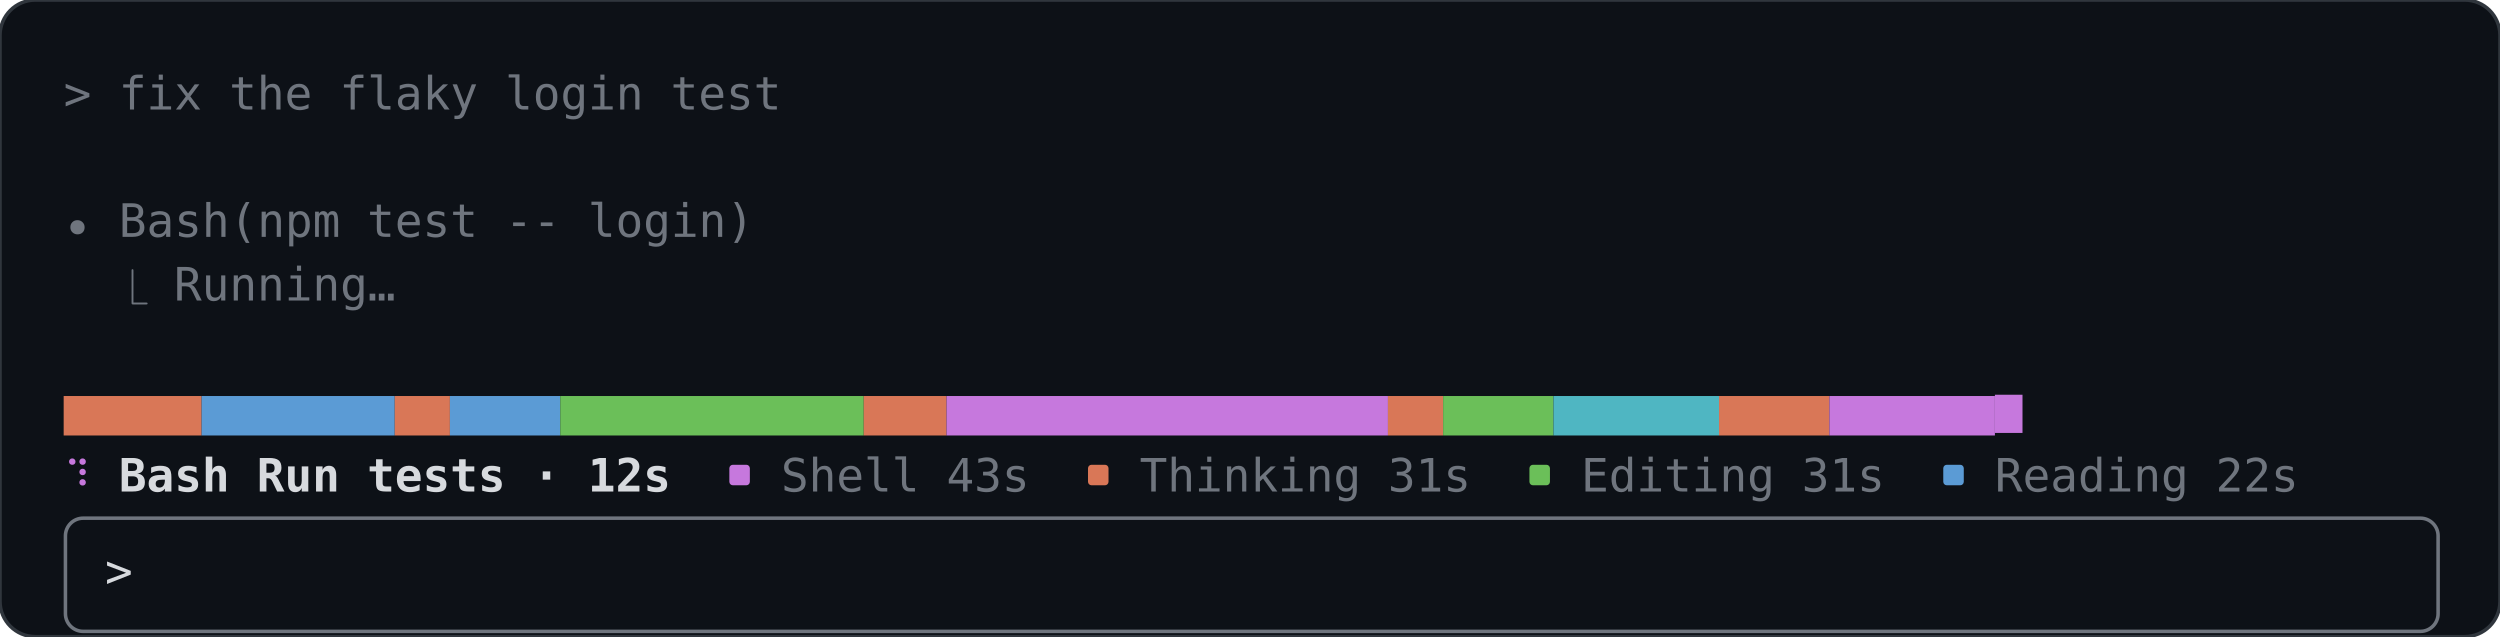
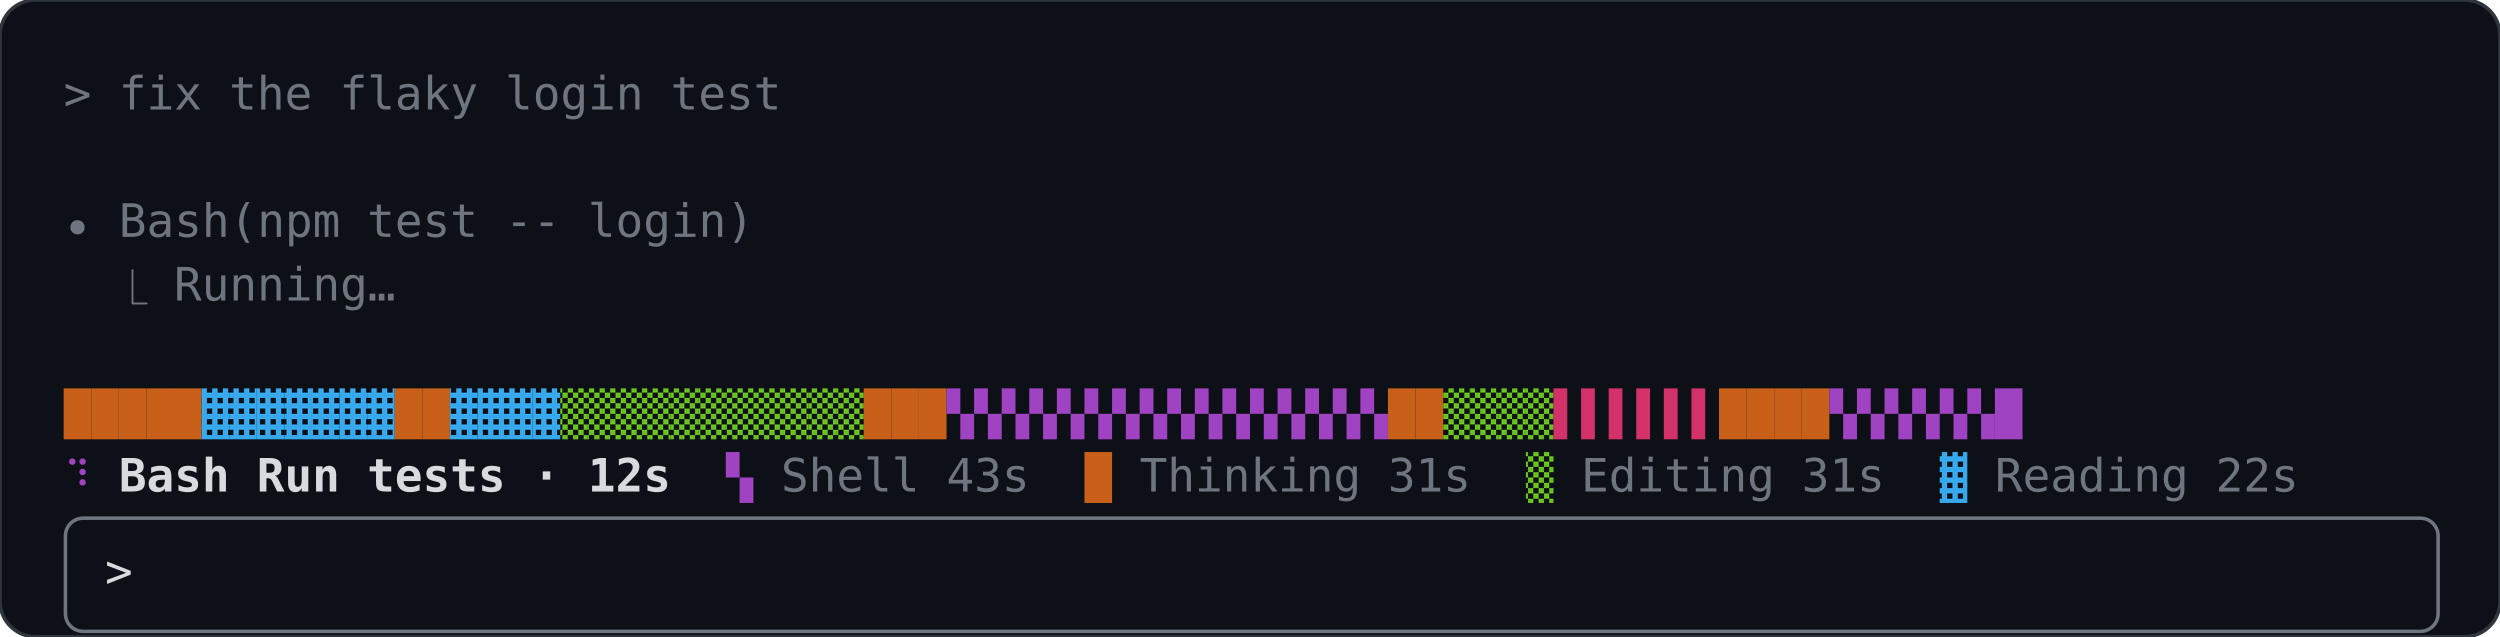
<svg xmlns="http://www.w3.org/2000/svg" width="706.8" height="180" viewBox="0 0 706.8 180">
+   <defs>
+     <pattern id="shade037A8EC" width="3" height="3" patternUnits="userSpaceOnUse">
+       <rect x="0" y="0" width="1.5" height="1.5" fill="#37A8EC" />
+       <rect x="1.5" y="0" width="1.5" height="1.5" fill="#37A8EC" />
+       <rect x="0" y="1.5" width="1.5" height="1.5" fill="#37A8EC" />
+     </pattern>
+     <pattern id="shade168BE1F" width="3" height="3" patternUnits="userSpaceOnUse">
+       <rect x="0" y="0" width="1.5" height="1.5" fill="#68BE1F" />
+       <rect x="1.5" y="1.5" width="1.5" height="1.5" fill="#68BE1F" />
+     </pattern>
+   </defs>
  <rect width="706.8" height="180" rx="10" fill="#0d1117" stroke="#30363d" />
  <g font-family="ui-monospace, SFMono-Regular, Menlo, Consolas, monospace" font-size="13">
    <text x="18" y="30.96" textLength="7.8" lengthAdjust="spacingAndGlyphs" fill="#6f757e">&gt;</text>
    <text x="33.6" y="30.96" textLength="23.4" lengthAdjust="spacingAndGlyphs" fill="#6f757e">fix</text>
    <text x="64.8" y="30.96" textLength="23.4" lengthAdjust="spacingAndGlyphs" fill="#6f757e">the</text>
    <text x="96" y="30.96" textLength="39" lengthAdjust="spacingAndGlyphs" fill="#6f757e">flaky</text>
    <text x="142.8" y="30.96" textLength="39" lengthAdjust="spacingAndGlyphs" fill="#6f757e">login</text>
    <text x="189.6" y="30.96" textLength="31.2" lengthAdjust="spacingAndGlyphs" fill="#6f757e">test</text>
    <text x="18" y="66.96" textLength="7.8" lengthAdjust="spacingAndGlyphs" fill="#6f757e">⏺</text>
    <text x="33.6" y="66.96" textLength="62.4" lengthAdjust="spacingAndGlyphs" fill="#6f757e">Bash(npm</text>
    <text x="103.8" y="66.96" textLength="31.2" lengthAdjust="spacingAndGlyphs" fill="#6f757e">test</text>
    <text x="142.8" y="66.96" textLength="15.6" lengthAdjust="spacingAndGlyphs" fill="#6f757e">--</text>
    <text x="166.2" y="66.96" textLength="46.8" lengthAdjust="spacingAndGlyphs" fill="#6f757e">login)</text>
    <text x="33.6" y="84.96" textLength="7.8" lengthAdjust="spacingAndGlyphs" fill="#6f757e">⎿</text>
    <text x="49.2" y="84.96" textLength="62.4" lengthAdjust="spacingAndGlyphs" fill="#6f757e">Running…</text>
-     <rect x="18" y="111.96" width="39" height="11.16" fill="#D97757" />
-     <rect x="57" y="111.96" width="54.6" height="11.16" fill="#5B9BD5" />
-     <rect x="111.6" y="111.96" width="15.6" height="11.16" fill="#D97757" />
-     <rect x="127.2" y="111.96" width="31.2" height="11.16" fill="#5B9BD5" />
-     <rect x="158.4" y="111.96" width="85.8" height="11.16" fill="#6BBF59" />
-     <rect x="244.2" y="111.96" width="23.4" height="11.16" fill="#D97757" />
-     <rect x="267.6" y="111.96" width="124.8" height="11.16" fill="#C678DD" />
-     <rect x="392.4" y="111.96" width="15.6" height="11.16" fill="#D97757" />
-     <rect x="408" y="111.96" width="31.2" height="11.16" fill="#6BBF59" />
-     <rect x="439.2" y="111.96" width="46.8" height="11.16" fill="#4FB6C2" />
-     <rect x="486" y="111.96" width="31.2" height="11.16" fill="#D97757" />
-     <rect x="517.2" y="111.96" width="46.8" height="11.16" fill="#C678DD" />
-     <rect x="564" y="111.6" width="7.8" height="10.8" fill="#C678DD" />
-     <text x="18" y="138.96" textLength="7.8" lengthAdjust="spacingAndGlyphs" fill="#C678DD">⠹</text>
+     <rect x="18" y="109.8" width="7.8" height="14.4" fill="#C8601A" />
+     <rect x="25.8" y="109.8" width="7.8" height="14.4" fill="#C8601A" />
+     <rect x="33.6" y="109.8" width="7.8" height="14.4" fill="#C8601A" />
+     <rect x="41.4" y="109.8" width="7.8" height="14.4" fill="#C8601A" />
+     <rect x="49.2" y="109.8" width="7.8" height="14.4" fill="#C8601A" />
+     <rect x="57" y="109.8" width="7.8" height="14.4" fill="url(#shade037A8EC)" />
+     <rect x="64.8" y="109.8" width="7.8" height="14.4" fill="url(#shade037A8EC)" />
+     <rect x="72.6" y="109.8" width="7.8" height="14.4" fill="url(#shade037A8EC)" />
+     <rect x="80.4" y="109.8" width="7.8" height="14.4" fill="url(#shade037A8EC)" />
+     <rect x="88.2" y="109.8" width="7.8" height="14.4" fill="url(#shade037A8EC)" />
+     <rect x="96" y="109.8" width="7.8" height="14.4" fill="url(#shade037A8EC)" />
+     <rect x="103.8" y="109.8" width="7.8" height="14.4" fill="url(#shade037A8EC)" />
+     <rect x="111.6" y="109.8" width="7.8" height="14.4" fill="#C8601A" />
+     <rect x="119.4" y="109.8" width="7.8" height="14.4" fill="#C8601A" />
+     <rect x="127.2" y="109.8" width="7.8" height="14.4" fill="url(#shade037A8EC)" />
+     <rect x="135" y="109.8" width="7.8" height="14.4" fill="url(#shade037A8EC)" />
+     <rect x="142.8" y="109.8" width="7.8" height="14.4" fill="url(#shade037A8EC)" />
+     <rect x="150.6" y="109.8" width="7.8" height="14.4" fill="url(#shade037A8EC)" />
+     <rect x="158.4" y="109.8" width="7.8" height="14.4" fill="url(#shade168BE1F)" />
+     <rect x="166.2" y="109.8" width="7.8" height="14.4" fill="url(#shade168BE1F)" />
+     <rect x="174" y="109.8" width="7.8" height="14.4" fill="url(#shade168BE1F)" />
+     <rect x="181.8" y="109.8" width="7.8" height="14.4" fill="url(#shade168BE1F)" />
+     <rect x="189.6" y="109.8" width="7.8" height="14.4" fill="url(#shade168BE1F)" />
+     <rect x="197.4" y="109.8" width="7.8" height="14.4" fill="url(#shade168BE1F)" />
+     <rect x="205.2" y="109.8" width="7.8" height="14.4" fill="url(#shade168BE1F)" />
+     <rect x="213" y="109.8" width="7.8" height="14.4" fill="url(#shade168BE1F)" />
+     <rect x="220.8" y="109.8" width="7.8" height="14.4" fill="url(#shade168BE1F)" />
+     <rect x="228.6" y="109.8" width="7.8" height="14.4" fill="url(#shade168BE1F)" />
+     <rect x="236.4" y="109.8" width="7.8" height="14.4" fill="url(#shade168BE1F)" />
+     <rect x="244.2" y="109.8" width="7.8" height="14.4" fill="#C8601A" />
+     <rect x="252" y="109.8" width="7.8" height="14.4" fill="#C8601A" />
+     <rect x="259.8" y="109.8" width="7.8" height="14.4" fill="#C8601A" />
+     <rect x="267.6" y="109.8" width="3.9" height="7.2" fill="#9F43C3" />
+     <rect x="271.5" y="117" width="3.9" height="7.2" fill="#9F43C3" />
+     <rect x="275.4" y="109.8" width="3.9" height="7.2" fill="#9F43C3" />
+     <rect x="279.3" y="117" width="3.9" height="7.2" fill="#9F43C3" />
+     <rect x="283.2" y="109.8" width="3.9" height="7.2" fill="#9F43C3" />
+     <rect x="287.1" y="117" width="3.9" height="7.2" fill="#9F43C3" />
+     <rect x="291" y="109.8" width="3.9" height="7.2" fill="#9F43C3" />
+     <rect x="294.9" y="117" width="3.9" height="7.2" fill="#9F43C3" />
+     <rect x="298.8" y="109.8" width="3.9" height="7.2" fill="#9F43C3" />
+     <rect x="302.7" y="117" width="3.9" height="7.2" fill="#9F43C3" />
+     <rect x="306.6" y="109.8" width="3.9" height="7.2" fill="#9F43C3" />
+     <rect x="310.5" y="117" width="3.9" height="7.2" fill="#9F43C3" />
+     <rect x="314.4" y="109.8" width="3.9" height="7.2" fill="#9F43C3" />
+     <rect x="318.3" y="117" width="3.9" height="7.2" fill="#9F43C3" />
+     <rect x="322.2" y="109.8" width="3.9" height="7.2" fill="#9F43C3" />
+     <rect x="326.1" y="117" width="3.9" height="7.2" fill="#9F43C3" />
+     <rect x="330" y="109.8" width="3.9" height="7.2" fill="#9F43C3" />
+     <rect x="333.9" y="117" width="3.9" height="7.2" fill="#9F43C3" />
+     <rect x="337.8" y="109.8" width="3.9" height="7.2" fill="#9F43C3" />
+     <rect x="341.7" y="117" width="3.9" height="7.2" fill="#9F43C3" />
+     <rect x="345.6" y="109.8" width="3.9" height="7.2" fill="#9F43C3" />
+     <rect x="349.5" y="117" width="3.9" height="7.2" fill="#9F43C3" />
+     <rect x="353.4" y="109.8" width="3.9" height="7.2" fill="#9F43C3" />
+     <rect x="357.3" y="117" width="3.9" height="7.2" fill="#9F43C3" />
+     <rect x="361.2" y="109.8" width="3.9" height="7.2" fill="#9F43C3" />
+     <rect x="365.1" y="117" width="3.9" height="7.2" fill="#9F43C3" />
+     <rect x="369" y="109.8" width="3.9" height="7.2" fill="#9F43C3" />
+     <rect x="372.9" y="117" width="3.9" height="7.2" fill="#9F43C3" />
+     <rect x="376.8" y="109.8" width="3.9" height="7.2" fill="#9F43C3" />
+     <rect x="380.7" y="117" width="3.9" height="7.2" fill="#9F43C3" />
+     <rect x="384.6" y="109.8" width="3.9" height="7.2" fill="#9F43C3" />
+     <rect x="388.5" y="117" width="3.9" height="7.2" fill="#9F43C3" />
+     <rect x="392.4" y="109.8" width="7.8" height="14.4" fill="#C8601A" />
+     <rect x="400.2" y="109.8" width="7.8" height="14.4" fill="#C8601A" />
+     <rect x="408" y="109.8" width="7.8" height="14.4" fill="url(#shade168BE1F)" />
+     <rect x="415.8" y="109.8" width="7.8" height="14.4" fill="url(#shade168BE1F)" />
+     <rect x="423.6" y="109.8" width="7.8" height="14.4" fill="url(#shade168BE1F)" />
+     <rect x="431.4" y="109.8" width="7.8" height="14.4" fill="url(#shade168BE1F)" />
+     <rect x="439.2" y="109.8" width="3.9" height="14.4" fill="#D3316A" />
+     <rect x="447" y="109.8" width="3.9" height="14.4" fill="#D3316A" />
+     <rect x="454.8" y="109.8" width="3.9" height="14.4" fill="#D3316A" />
+     <rect x="462.6" y="109.8" width="3.9" height="14.4" fill="#D3316A" />
+     <rect x="470.4" y="109.8" width="3.9" height="14.4" fill="#D3316A" />
+     <rect x="478.2" y="109.8" width="3.9" height="14.4" fill="#D3316A" />
+     <rect x="486" y="109.8" width="7.8" height="14.4" fill="#C8601A" />
+     <rect x="493.8" y="109.8" width="7.8" height="14.4" fill="#C8601A" />
+     <rect x="501.6" y="109.8" width="7.8" height="14.4" fill="#C8601A" />
+     <rect x="509.4" y="109.8" width="7.8" height="14.4" fill="#C8601A" />
+     <rect x="517.2" y="109.8" width="3.9" height="7.2" fill="#9F43C3" />
+     <rect x="521.1" y="117" width="3.9" height="7.2" fill="#9F43C3" />
+     <rect x="525" y="109.8" width="3.9" height="7.2" fill="#9F43C3" />
+     <rect x="528.9" y="117" width="3.9" height="7.2" fill="#9F43C3" />
+     <rect x="532.8" y="109.8" width="3.9" height="7.2" fill="#9F43C3" />
+     <rect x="536.7" y="117" width="3.9" height="7.2" fill="#9F43C3" />
+     <rect x="540.6" y="109.8" width="3.9" height="7.2" fill="#9F43C3" />
+     <rect x="544.5" y="117" width="3.9" height="7.2" fill="#9F43C3" />
+     <rect x="548.4" y="109.8" width="3.9" height="7.2" fill="#9F43C3" />
+     <rect x="552.3" y="117" width="3.9" height="7.2" fill="#9F43C3" />
+     <rect x="556.2" y="109.8" width="3.9" height="7.2" fill="#9F43C3" />
+     <rect x="560.1" y="117" width="3.9" height="7.2" fill="#9F43C3" />
+     <rect x="564" y="109.8" width="7.8" height="14.4" fill="#9F43C3" />
+     <text x="18" y="138.96" textLength="7.8" lengthAdjust="spacingAndGlyphs" fill="#9F43C3">⠹</text>
    <text x="33.6" y="138.96" textLength="31.2" lengthAdjust="spacingAndGlyphs" fill="#d7dade" font-weight="700">Bash</text>
    <text x="72.6" y="138.96" textLength="23.4" lengthAdjust="spacingAndGlyphs" fill="#d7dade" font-weight="700">Run</text>
    <text x="103.8" y="138.96" textLength="39" lengthAdjust="spacingAndGlyphs" fill="#d7dade" font-weight="700">tests</text>
    <text x="150.6" y="138.96" textLength="7.8" lengthAdjust="spacingAndGlyphs" fill="#d7dade" font-weight="700">·</text>
    <text x="166.2" y="138.96" textLength="23.4" lengthAdjust="spacingAndGlyphs" fill="#d7dade" font-weight="700">12s</text>
-     <rect x="206.2" y="131.4" width="5.8" height="5.8" rx="1" fill="#C678DD" />
+     <rect x="205.2" y="127.8" width="3.9" height="7.2" fill="#9F43C3" />
+     <rect x="209.1" y="135" width="3.9" height="7.2" fill="#9F43C3" />
    <text x="220.8" y="138.96" textLength="39" lengthAdjust="spacingAndGlyphs" fill="#6f757e">Shell</text>
    <text x="267.6" y="138.96" textLength="23.4" lengthAdjust="spacingAndGlyphs" fill="#6f757e">43s</text>
-     <rect x="307.6" y="131.4" width="5.8" height="5.8" rx="1" fill="#D97757" />
+     <rect x="306.6" y="127.8" width="7.8" height="14.4" fill="#C8601A" />
    <text x="322.2" y="138.96" textLength="62.4" lengthAdjust="spacingAndGlyphs" fill="#6f757e">Thinking</text>
    <text x="392.4" y="138.96" textLength="23.4" lengthAdjust="spacingAndGlyphs" fill="#6f757e">31s</text>
-     <rect x="432.4" y="131.4" width="5.8" height="5.8" rx="1" fill="#6BBF59" />
+     <rect x="431.4" y="127.8" width="7.8" height="14.4" fill="url(#shade168BE1F)" />
    <text x="447" y="138.96" textLength="54.6" lengthAdjust="spacingAndGlyphs" fill="#6f757e">Editing</text>
    <text x="509.4" y="138.96" textLength="23.4" lengthAdjust="spacingAndGlyphs" fill="#6f757e">31s</text>
-     <rect x="549.4" y="131.4" width="5.8" height="5.8" rx="1" fill="#5B9BD5" />
+     <rect x="548.4" y="127.8" width="7.8" height="14.4" fill="url(#shade037A8EC)" />
    <text x="564" y="138.96" textLength="54.6" lengthAdjust="spacingAndGlyphs" fill="#6f757e">Reading</text>
    <text x="626.4" y="138.96" textLength="23.4" lengthAdjust="spacingAndGlyphs" fill="#6f757e">22s</text>
    <rect x="18.5" y="146.5" width="670.8" height="32" rx="5" fill="none" stroke="#6f757e" />
    <text x="29.7" y="166" fill="#d7dade">&gt;</text>
  </g>
</svg>
